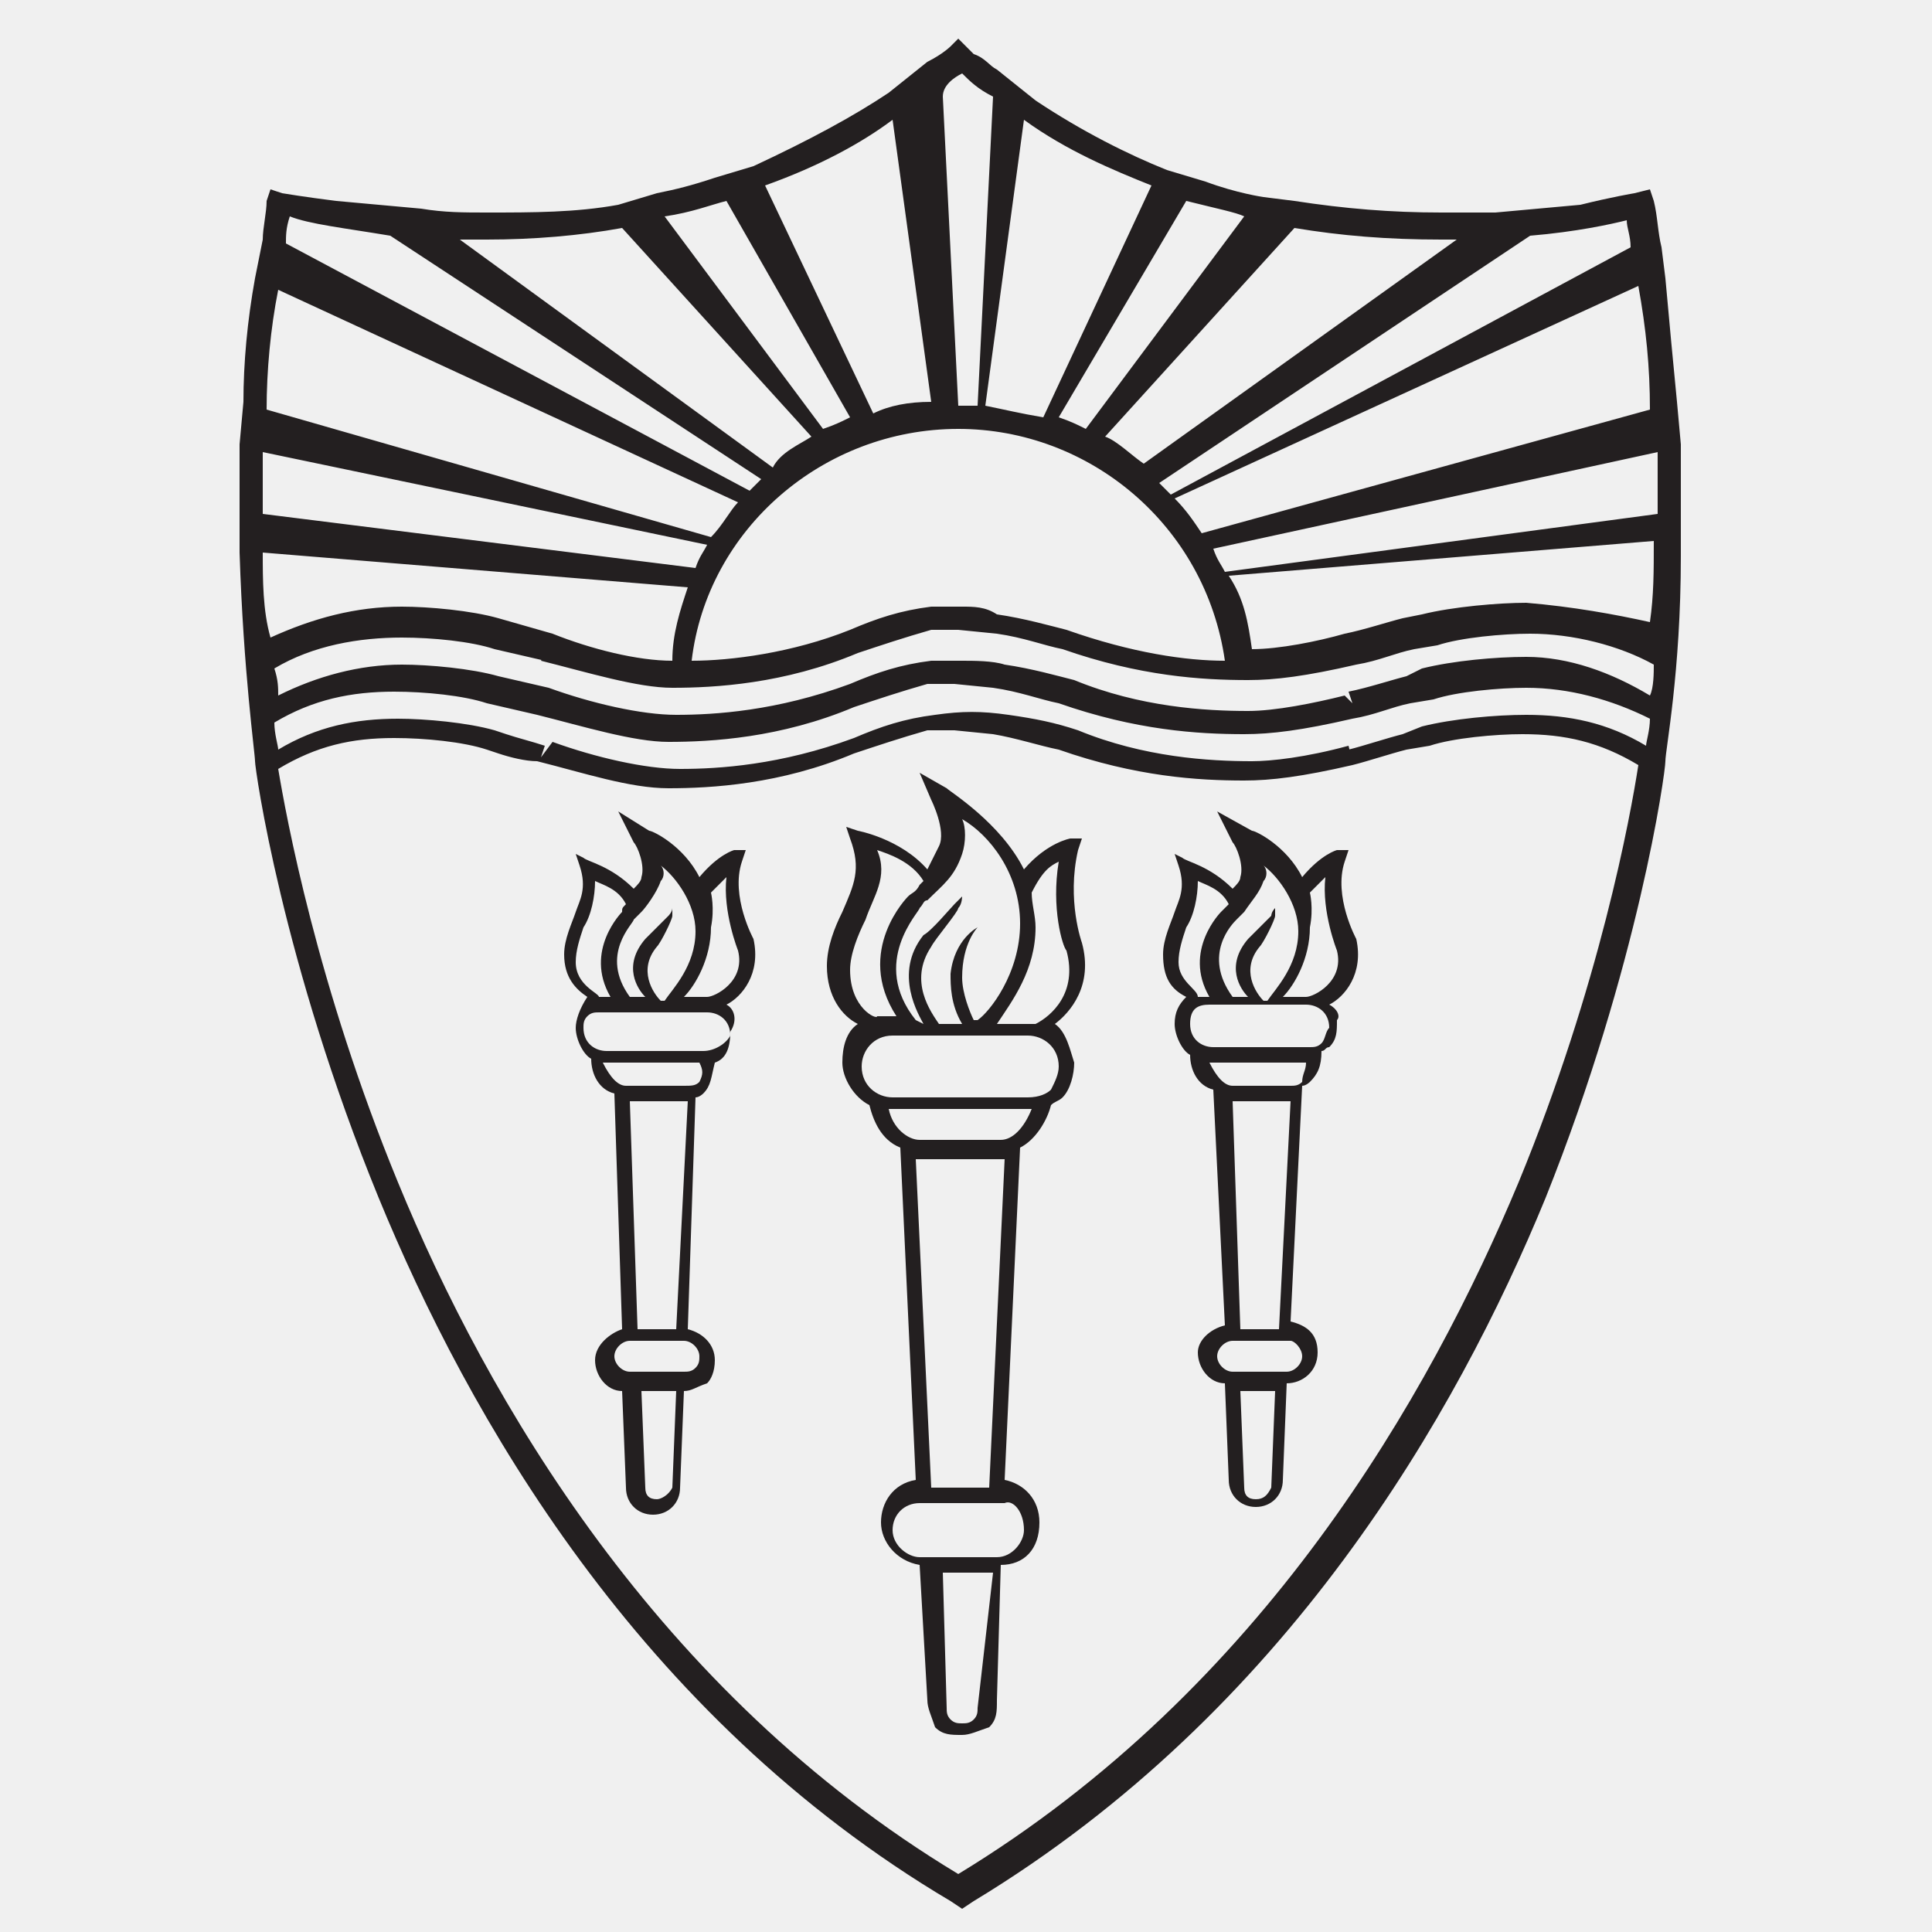
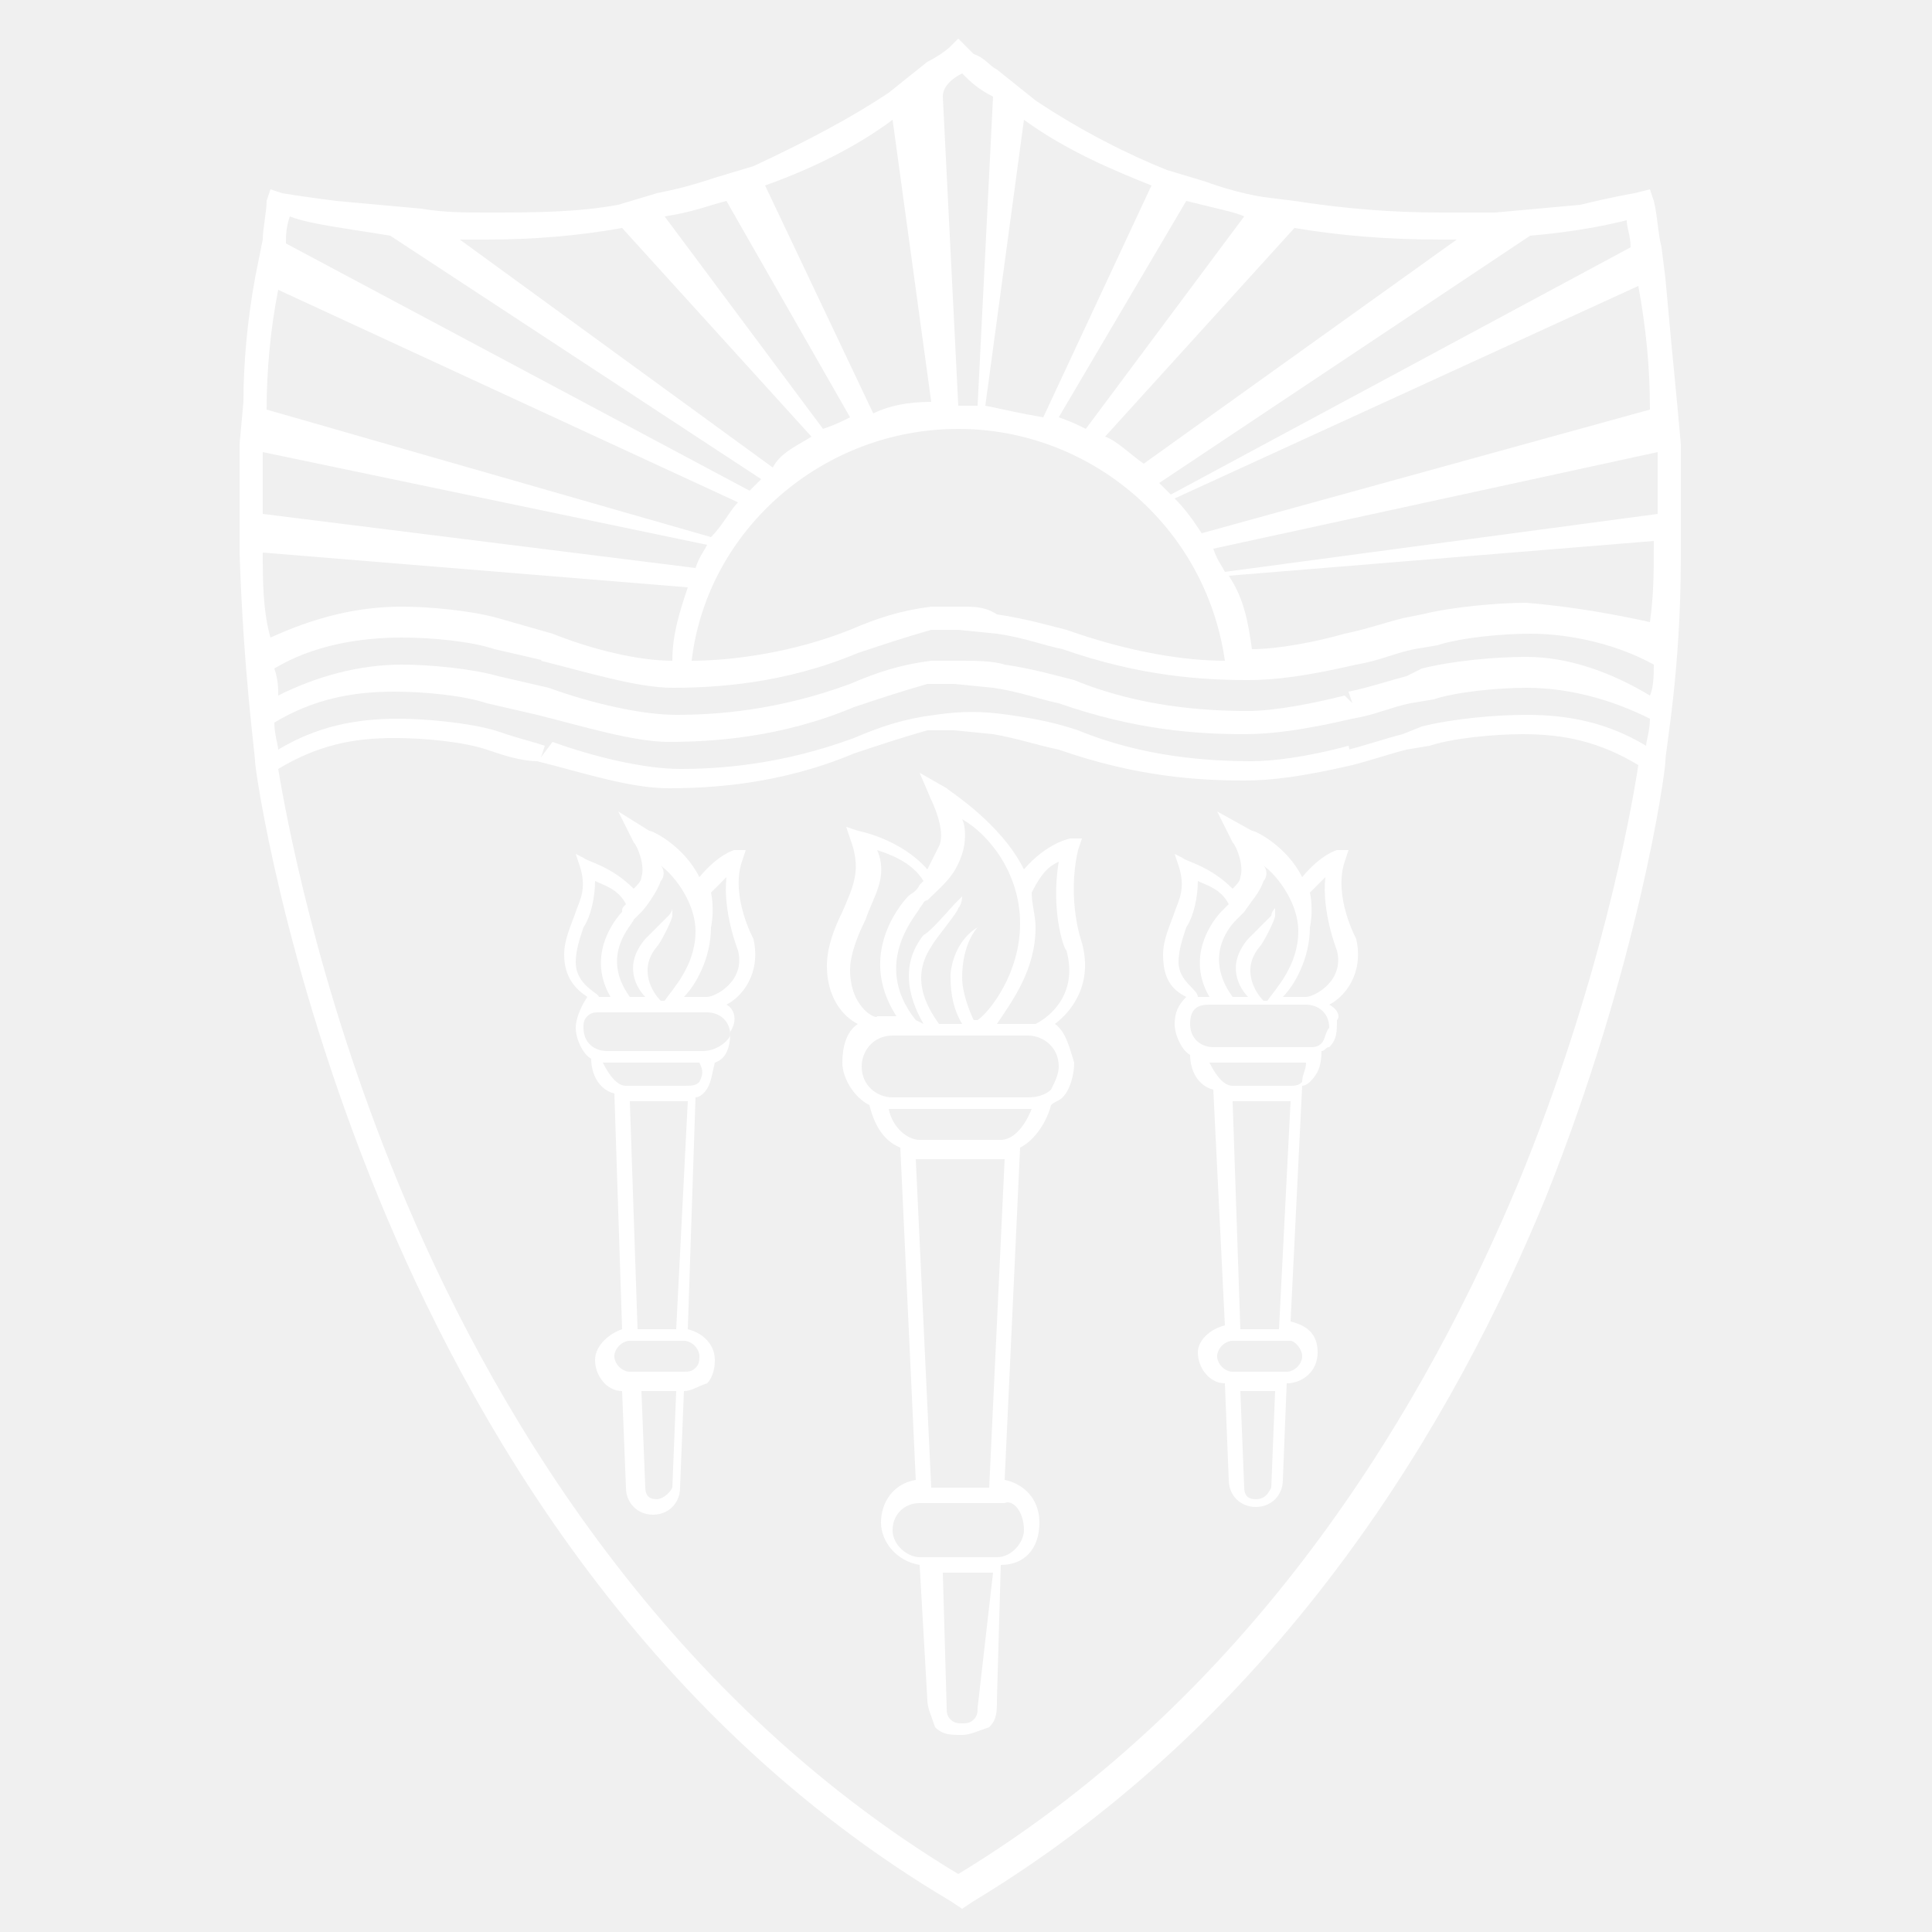
<svg xmlns="http://www.w3.org/2000/svg" version="1.1" id="Layer_1" x="0px" y="0px" viewBox="0 0 50 50" enable-background="new 0 0 50 50" xml:space="preserve">
-   <path fill="#231F20" d="M39.3,30.6c-2.3,5.5-6.6,13.1-14.5,17.9C17,43.8,12.6,36.2,10.3,30.6c-2.1-5.1-2.9-9.5-3.1-10.7   c1-0.6,1.9-0.8,3-0.8l0,0c0.8,0,1.8,0.1,2.4,0.3l0.3,0.1c0.3,0.1,0.7,0.2,1,0.2c1.2,0.3,2.4,0.7,3.4,0.7l0,0c1.1,0,2.9-0.1,4.8-0.9   c0.6-0.2,1.2-0.4,1.9-0.6h0.7l0,0l1,0.1c0.6,0.1,1.2,0.3,1.7,0.4c2,0.7,3.6,0.8,4.8,0.8l0,0c0.7,0,1.5-0.1,2.8-0.4l0,0   c0.4-0.1,1-0.3,1.4-0.4l0.6-0.1c0.6-0.2,1.7-0.3,2.4-0.3l0,0c1.1,0,2,0.2,3,0.8C42.2,21.1,41.4,25.5,39.3,30.6L39.3,30.6z M6.8,11.7   l11.5,2.4c-0.1,0.2-0.2,0.3-0.3,0.6L6.8,13.3C6.8,12.7,6.8,12.2,6.8,11.7L6.8,11.7z M7.2,7.5L19.1,13c-0.2,0.2-0.4,0.6-0.7,0.9   L6.9,10.6C6.9,9.6,7,8.5,7.2,7.5L7.2,7.5z M7.5,5.6C8,5.8,8.9,5.9,10.1,6.1l9.6,6.3c-0.1,0.1-0.2,0.2-0.3,0.3L7.4,6.3   C7.4,6.1,7.4,5.9,7.5,5.6L7.5,5.6z M12.6,6.2c1.2,0,2.4-0.1,3.5-0.3l4.9,5.4c-0.3,0.2-0.8,0.4-1,0.8l-8.1-5.9   C12.2,6.2,12.4,6.2,12.6,6.2L12.6,6.2z M18.8,5.2l3.2,5.6c-0.2,0.1-0.4,0.2-0.7,0.3l-4.1-5.5C17.9,5.5,18.4,5.3,18.8,5.2L18.8,5.2z    M23.1,3.1l1,7.3c-0.6,0-1.1,0.1-1.5,0.3l-2.8-5.9C21.2,4.3,22.3,3.7,23.1,3.1L23.1,3.1z M24.9,1.9c0.2,0.2,0.4,0.4,0.8,0.6l-0.4,8   c-0.1,0-0.2,0-0.2,0l0,0c-0.1,0-0.2,0-0.3,0l-0.4-8C24.4,2.2,24.7,2,24.9,1.9L24.9,1.9z M26.5,3.1c1.1,0.8,2.3,1.3,3.3,1.7l-2.8,6   c-0.6-0.1-1-0.2-1.5-0.3L26.5,3.1L26.5,3.1z M30.7,5.2c0.8,0.2,1.3,0.3,1.5,0.4l-4.1,5.5c-0.2-0.1-0.4-0.2-0.7-0.3L30.7,5.2   L30.7,5.2z M33.5,5.9c1.2,0.2,2.4,0.3,3.8,0.3c0.1,0,0.3,0,0.4,0L29.6,12c-0.3-0.2-0.7-0.6-1-0.7L33.5,5.9L33.5,5.9z M39.6,6.1   c1.2-0.1,2.1-0.3,2.5-0.4c0,0.2,0.1,0.4,0.1,0.7l-11.9,6.4c-0.1-0.1-0.2-0.2-0.3-0.3L39.6,6.1L39.6,6.1z M42.4,7.4   c0.2,1.1,0.3,2.1,0.3,3.2l-11.6,3.2c-0.2-0.3-0.4-0.6-0.7-0.9L42.4,7.4L42.4,7.4z M42.9,13.3l-11.2,1.5c-0.1-0.2-0.2-0.3-0.3-0.6   l11.5-2.5C42.9,12.3,42.9,12.7,42.9,13.3L42.9,13.3z M39.5,15.6c-0.7,0-1.9,0.1-2.7,0.3L36.3,16c-0.4,0.1-1,0.3-1.5,0.4l0,0   c-0.7,0.2-1.7,0.4-2.4,0.4c-0.1-0.7-0.2-1.3-0.6-1.9l11-0.9c0,0.8,0,1.4-0.1,2.1C41.8,15.9,40.7,15.7,39.5,15.6L39.5,15.6z M39.5,17   L39.5,17c-0.8,0-1.9,0.1-2.7,0.3l-0.4,0.2c-0.4,0.1-1,0.3-1.5,0.4l0.1,0.3L34.8,18c-0.8,0.2-1.8,0.4-2.5,0.4l0,0   c-1.1,0-2.8-0.1-4.5-0.8c-0.4-0.1-1.1-0.3-1.8-0.4c-0.3-0.1-0.8-0.1-1.1-0.1c-0.2,0-0.6,0-0.8,0l0,0c-0.8,0.1-1.4,0.3-2.1,0.6   c-1.9,0.7-3.5,0.8-4.5,0.8l0,0c-0.9,0-2.2-0.3-3.3-0.7l-1.3-0.3c-0.7-0.2-1.8-0.3-2.5-0.3l0,0c-1.1,0-2.2,0.3-3.2,0.8   c0-0.2,0-0.4-0.1-0.7c1-0.6,2.2-0.8,3.3-0.8l0,0c0.8,0,1.8,0.1,2.4,0.3l1.3,0.3l0.1-0.3L14,17.1c1.2,0.3,2.5,0.7,3.4,0.7l0,0   c1.1,0,2.9-0.1,4.8-0.9c0.6-0.2,1.2-0.4,1.9-0.6h0.7l1,0.1c0.7,0.1,1.2,0.3,1.7,0.4c2,0.7,3.6,0.8,4.8,0.8l0,0   c0.7,0,1.5-0.1,2.8-0.4l0,0c0.6-0.1,1-0.3,1.5-0.4l0.6-0.1c0.6-0.2,1.7-0.3,2.4-0.3l0,0c1.1,0,2.3,0.3,3.2,0.8c0,0.2,0,0.6-0.1,0.8   C41.7,17.4,40.6,17,39.5,17L39.5,17z M24.9,15.7L24.9,15.7L24.9,15.7c-0.2,0-0.6,0-0.8,0l0,0c-0.8,0.1-1.4,0.3-2.1,0.6   c-1.5,0.6-3.1,0.8-4.1,0.8c0.4-3.4,3.4-6,6.9-6l0,0c3.4,0,6.4,2.5,6.9,6c-1,0-2.4-0.2-4.1-0.8c-0.4-0.1-1.1-0.3-1.8-0.4l0,0l0,0   C25.5,15.7,25.2,15.7,24.9,15.7L24.9,15.7z M6.8,14.3l11,0.9c-0.2,0.6-0.4,1.2-0.4,1.9c-0.9,0-2.1-0.3-3.1-0.7L12.9,16   c-0.7-0.2-1.8-0.3-2.5-0.3l0,0c-1.2,0-2.3,0.3-3.4,0.8C6.8,15.8,6.8,15,6.8,14.3L6.8,14.3z M39.5,18.5L39.5,18.5   c-0.8,0-1.9,0.1-2.7,0.3L36.3,19c-0.4,0.1-1,0.3-1.4,0.4l0.1,0.3l-0.1-0.4c-1.1,0.3-2,0.4-2.5,0.4l0,0c-1.1,0-2.8-0.1-4.5-0.8   c-0.6-0.2-1.1-0.3-1.8-0.4c-0.7-0.1-1.2-0.1-1.9,0c-0.8,0.1-1.4,0.3-2.1,0.6c-1.9,0.7-3.5,0.8-4.5,0.8l0,0c-0.9,0-2.2-0.3-3.3-0.7   L14,19.6l0.1-0.3c-0.3-0.1-0.7-0.2-1-0.3l-0.3-0.1c-0.7-0.2-1.8-0.3-2.5-0.3l0,0c-1.1,0-2.1,0.2-3.1,0.8c0-0.1-0.1-0.4-0.1-0.7   c1-0.6,2-0.8,3.1-0.8l0,0c0.8,0,1.8,0.1,2.4,0.3l1.3,0.3l0.1-0.3l-0.1,0.3c1.2,0.3,2.5,0.7,3.4,0.7l0,0c1.1,0,2.9-0.1,4.8-0.9   c0.6-0.2,1.2-0.4,1.9-0.6h0.7l0,0l1,0.1c0.7,0.1,1.2,0.3,1.7,0.4c2,0.7,3.6,0.8,4.8,0.8l0,0c0.7,0,1.5-0.1,2.8-0.4l0,0   c0.6-0.1,1-0.3,1.5-0.4l0.6-0.1c0.6-0.2,1.7-0.3,2.4-0.3l0,0c1.1,0,2.2,0.3,3.2,0.8c0,0.3-0.1,0.6-0.1,0.7   C41.6,18.7,40.6,18.5,39.5,18.5L39.5,18.5z M43.5,11.5l-0.1-1.1c-0.1-1-0.2-2.1-0.3-3.2L43,6.4c-0.1-0.4-0.1-0.8-0.2-1.2l-0.1-0.3   L42.3,5c0,0-0.6,0.1-1.4,0.3l-2.2,0.2c-0.4,0-0.9,0-1.4,0c-1.3,0-2.5-0.1-3.8-0.3l-0.8-0.1l0,0c0,0-0.7-0.1-1.5-0.4l-1-0.3   c-1-0.4-2.2-1-3.4-1.8l-1-0.8c-0.2-0.1-0.3-0.3-0.6-0.4L24.8,1l-0.2,0.2c0,0-0.2,0.2-0.6,0.4l-1,0.8c-0.9,0.6-2,1.2-3.5,1.9l-1,0.3   c-0.6,0.2-1,0.3-1.5,0.4l0,0L16,5.3c-1.1,0.2-2.2,0.2-3.4,0.2c-0.6,0-1.1,0-1.7-0.1L8.7,5.2C7.9,5.1,7.3,5,7.3,5L7,4.9L6.9,5.2   c0,0.3-0.1,0.7-0.1,1l-0.2,1c-0.2,1.1-0.3,2.2-0.3,3.2l-0.1,1.1c0,0.6,0,1.1,0,1.7v1.1c0.1,3.1,0.4,5.2,0.4,5.4   c0,0.2,0.7,5.2,3.2,11.3c2.3,5.6,6.7,13.4,14.8,18.2l0.3,0.2l0.3-0.2c8.1-4.9,12.5-12.6,14.8-18.2c2.4-6,3.1-11,3.1-11.3   s0.4-2.3,0.4-5.3v-1.1C43.5,12.6,43.5,12,43.5,11.5L43.5,11.5z" />
-   <path fill="#231F20" d="M34.2,27c-0.1,0.1-0.2,0.1-0.3,0.1h-2.5c-0.3,0-0.6-0.2-0.6-0.6S31,26,31.3,26h0.4l0,0l0,0h0.6h1.5   c0.3,0,0.6,0.2,0.6,0.6C34.3,26.7,34.3,26.9,34.2,27L34.2,27z M33.7,28c-0.1,0.1-0.2,0.1-0.3,0.1h-1.5c-0.2,0-0.4-0.2-0.6-0.6l0,0   h2.5l0,0C33.8,27.7,33.7,27.8,33.7,28L33.7,28z M33.1,34.4h-1l-0.2-5.9l0,0h1.5l0,0L33.1,34.4L33.1,34.4z M33.7,35.1   c0,0.2-0.2,0.4-0.4,0.4h-1.4v0.2v-0.2c-0.2,0-0.4-0.2-0.4-0.4s0.2-0.4,0.4-0.4h0.8h0.7C33.5,34.7,33.7,34.9,33.7,35.1L33.7,35.1z    M32.5,38.8c-0.2,0-0.3-0.1-0.3-0.3L32.1,36h0.9l-0.1,2.5C32.8,38.7,32.7,38.8,32.5,38.8L32.5,38.8z M30.5,24.9   c0-0.3,0.1-0.6,0.2-0.9c0.2-0.3,0.3-0.8,0.3-1.2c0.2,0.1,0.6,0.2,0.8,0.6l0,0c-0.1,0.1-0.1,0.1-0.2,0.2c0,0-1,1-0.3,2.2h-0.1   c-0.1,0-0.1,0-0.2,0C31,25.6,30.5,25.4,30.5,24.9L30.5,24.9z M32.7,22.8c0.1-0.1,0.1-0.3,0-0.4c0.4,0.3,0.9,1,0.9,1.7   c0,0.9-0.6,1.5-0.8,1.8h-0.1c-0.2-0.2-0.6-0.8-0.1-1.4c0.1-0.1,0.4-0.7,0.4-0.8s0-0.2,0-0.2c-0.1,0.1-0.1,0.2-0.1,0.2   c-0.1,0.1-0.4,0.4-0.6,0.6c-0.6,0.7-0.2,1.3,0,1.5h-0.4c-0.8-1.1,0-1.9,0.1-2c0.1-0.1,0.1-0.1,0.2-0.2   C32.4,23.3,32.6,23.1,32.7,22.8L32.7,22.8z M33.9,23.1c0.2-0.2,0.3-0.3,0.4-0.4c-0.1,0.9,0.3,1.9,0.3,1.9c0.2,0.8-0.6,1.2-0.8,1.2   c-0.1,0-0.1,0-0.2,0h-0.4c0.3-0.3,0.7-1,0.7-1.8C34,23.5,33.9,23.1,33.9,23.1L33.9,23.1z M34.4,26c0.4-0.2,0.9-0.8,0.7-1.7   c0,0-0.6-1.1-0.3-2l0.1-0.3h-0.3c0,0-0.4,0.1-0.9,0.7c-0.4-0.8-1.2-1.2-1.3-1.2L31.5,21l0.4,0.8c0.1,0.1,0.3,0.6,0.2,0.9   c0,0.1-0.1,0.2-0.2,0.3c-0.6-0.6-1.2-0.7-1.3-0.8l-0.2-0.1l0.1,0.3c0.2,0.6,0,0.9-0.1,1.2c-0.1,0.3-0.3,0.7-0.3,1.1   c0,0.6,0.2,0.9,0.6,1.1c-0.2,0.2-0.3,0.4-0.3,0.7c0,0.3,0.2,0.7,0.4,0.8c0,0.4,0.2,0.8,0.6,0.9l0.3,6.1C31.3,34.4,31,34.7,31,35   c0,0.4,0.3,0.8,0.7,0.8l0.1,2.5c0,0.4,0.3,0.7,0.7,0.7c0.4,0,0.7-0.3,0.7-0.7l0.1-2.5c0.4,0,0.8-0.3,0.8-0.8s-0.3-0.7-0.7-0.8   l0.3-6.1c0.1,0,0.2-0.1,0.2-0.1c0.2-0.2,0.3-0.4,0.3-0.8c0.1,0,0.1-0.1,0.2-0.1c0.2-0.2,0.2-0.4,0.2-0.7   C34.7,26.3,34.6,26.1,34.4,26L34.4,26z" />
-   <path fill="#231F20" d="M18.2,27.2h-2.5c-0.3,0-0.6-0.2-0.6-0.6c0-0.1,0-0.2,0.1-0.3c0.1-0.1,0.2-0.1,0.3-0.1H16l0,0l0,0h0.6h0.8   l0,0l0,0h0.9c0.3,0,0.6,0.2,0.6,0.6C18.8,27,18.5,27.2,18.2,27.2L18.2,27.2z M18.1,28c-0.1,0.1-0.2,0.1-0.4,0.1h-1.5   c-0.2,0-0.4-0.2-0.6-0.6l0,0h2.5l0,0C18.2,27.7,18.2,27.8,18.1,28L18.1,28z M17.5,34.4h-1l-0.2-5.9l0,0h1.5l0,0L17.5,34.4L17.5,34.4   z M18.1,35.1c0,0.1,0,0.2-0.1,0.3c-0.1,0.1-0.2,0.1-0.3,0.1h-1.4v0.2v-0.2c-0.2,0-0.4-0.2-0.4-0.4s0.2-0.4,0.4-0.4H17h0.7   C17.9,34.7,18.1,34.9,18.1,35.1L18.1,35.1z M17,38.8c-0.2,0-0.3-0.1-0.3-0.3L16.6,36h0.9l-0.1,2.5C17.3,38.7,17.1,38.8,17,38.8   L17,38.8z M14.9,24.9c0-0.3,0.1-0.6,0.2-0.9c0.2-0.3,0.3-0.8,0.3-1.2c0.2,0.1,0.6,0.2,0.8,0.6l0,0c-0.1,0.1-0.1,0.1-0.1,0.2   c0,0-1,1-0.3,2.2h-0.1c-0.1,0-0.1,0-0.2,0C15.5,25.7,14.9,25.5,14.9,24.9L14.9,24.9z M17.1,22.8c0.1-0.1,0.1-0.3,0-0.4   c0.4,0.3,0.9,1,0.9,1.7c0,0.9-0.6,1.5-0.8,1.8h-0.1c-0.2-0.2-0.6-0.8-0.1-1.4c0.1-0.1,0.4-0.7,0.4-0.8s0-0.2,0-0.2   c0,0.1-0.1,0.2-0.1,0.2c-0.1,0.1-0.4,0.4-0.6,0.6c-0.6,0.7-0.2,1.3,0,1.5h-0.4c-0.8-1.1,0.1-1.9,0.1-2c0.1-0.1,0.1-0.1,0.2-0.2   S17,23.1,17.1,22.8L17.1,22.8z M18.4,23.1c0.2-0.2,0.3-0.3,0.4-0.4c-0.1,0.9,0.3,1.9,0.3,1.9c0.2,0.8-0.6,1.2-0.8,1.2   c-0.1,0-0.1,0-0.2,0h-0.4c0.3-0.3,0.7-1,0.7-1.8C18.5,23.5,18.4,23.1,18.4,23.1L18.4,23.1z M18.8,26c0.4-0.2,0.9-0.8,0.7-1.7   c0,0-0.6-1.1-0.3-2l0.1-0.3h-0.3c0,0-0.4,0.1-0.9,0.7c-0.4-0.8-1.2-1.2-1.3-1.2L16,21l0.4,0.8c0.1,0.1,0.3,0.6,0.2,0.9   c0,0.1-0.1,0.2-0.2,0.3c-0.6-0.6-1.2-0.7-1.3-0.8l-0.2-0.1l0.1,0.3c0.2,0.6,0,0.9-0.1,1.2c-0.1,0.3-0.3,0.7-0.3,1.1   c0,0.6,0.3,0.9,0.6,1.1l0,0c-0.2,0.3-0.3,0.6-0.3,0.8c0,0.3,0.2,0.7,0.4,0.8c0,0.4,0.2,0.8,0.6,0.9l0.2,6.1   c-0.3,0.1-0.7,0.4-0.7,0.8c0,0.4,0.3,0.8,0.7,0.8l0.1,2.5c0,0.4,0.3,0.7,0.7,0.7c0.4,0,0.7-0.3,0.7-0.7l0.1-2.5   c0.2,0,0.3-0.1,0.6-0.2c0.1-0.1,0.2-0.3,0.2-0.6c0-0.4-0.3-0.7-0.7-0.8l0.2-6c0.1,0,0.2-0.1,0.2-0.1c0.2-0.2,0.2-0.4,0.3-0.8   c0.3-0.1,0.4-0.4,0.4-0.8C19.1,26.4,19,26.1,18.8,26L18.8,26z" />
-   <path fill="#231F20" d="M27.2,28.2c-0.1,0.1-0.3,0.2-0.6,0.2h-3.5c-0.4,0-0.8-0.3-0.8-0.8c0-0.4,0.3-0.8,0.8-0.8h2.3h1.2   c0.4,0,0.8,0.3,0.8,0.8C27.4,27.8,27.3,28,27.2,28.2L27.2,28.2z M25.9,29.5h-2.1l0,0c-0.3,0-0.7-0.3-0.8-0.8h0.1h3.5h0.1   C26.5,29.2,26.2,29.5,25.9,29.5L25.9,29.5z M25.6,38.5h-1.5l-0.4-8.5h0.1l0,0h2.1H26L25.6,38.5L25.6,38.5z M26.5,39.6   c0,0.3-0.3,0.7-0.7,0.7h-2c-0.3,0-0.7-0.3-0.7-0.7s0.3-0.7,0.7-0.7h1.5H26C26.2,38.8,26.5,39.1,26.5,39.6L26.5,39.6z M25.3,44.2   c0,0.1,0,0.2-0.1,0.3s-0.2,0.1-0.3,0.1l0,0c-0.1,0-0.2,0-0.3-0.1c-0.1-0.1-0.1-0.2-0.1-0.3l-0.1-3.5h1.3L25.3,44.2L25.3,44.2z    M22,25.1c0-0.4,0.2-0.9,0.4-1.3c0.2-0.6,0.6-1.1,0.3-1.8c0.3,0.1,0.9,0.3,1.2,0.8l-0.1,0.1c-0.1,0.2-0.2,0.2-0.3,0.3   c0,0-1.4,1.4-0.3,3.1H23c-0.1,0-0.2,0-0.3,0C22.7,26.4,22,26.1,22,25.1L22,25.1z M24.9,22.1c0.1-0.3,0.1-0.7,0-0.9   c0.7,0.4,1.5,1.4,1.5,2.7c0,1.3-0.8,2.3-1.1,2.5h-0.1c-0.1-0.2-0.3-0.7-0.3-1.1c0-0.9,0.4-1.3,0.4-1.3s-0.6,0.3-0.7,1.2   c0,0.3,0,0.8,0.3,1.3h-0.6c-0.2-0.3-0.8-1.1-0.2-2c0.1-0.2,0.7-0.9,0.7-1c0.1-0.1,0.1-0.3,0.1-0.3c-0.1,0.1-0.2,0.2-0.2,0.2   c-0.1,0.1-0.6,0.7-0.8,0.8c-0.8,1-0.1,2.1,0,2.3l-0.2-0.1c-1.2-1.5,0.1-2.8,0.1-2.9c0.1-0.1,0.1-0.2,0.2-0.2   C24.4,22.9,24.7,22.7,24.9,22.1L24.9,22.1z M27.4,22.3c-0.2,1.2,0.1,2.2,0.2,2.3c0.3,1.1-0.4,1.7-0.8,1.9c-0.1,0-0.1,0-0.2,0h-0.8   c0.4-0.6,1-1.4,1-2.5c0-0.3-0.1-0.6-0.1-0.9C27,22.5,27.2,22.4,27.4,22.3L27.4,22.3z M27.3,26.5c0.4-0.3,1-1,0.7-2.1   c0,0-0.4-1.1-0.1-2.4l0.1-0.3h-0.3c0,0-0.6,0.1-1.2,0.8c-0.6-1.2-1.9-2-2-2.1l-0.7-0.4l0.3,0.7c0,0,0.4,0.8,0.2,1.2   c-0.1,0.2-0.2,0.4-0.3,0.6c-0.7-0.8-1.8-1-1.8-1l-0.3-0.1l0.1,0.3c0.3,0.8,0.1,1.2-0.2,1.9c-0.2,0.4-0.4,0.9-0.4,1.4   c0,0.8,0.4,1.3,0.8,1.5c-0.3,0.2-0.4,0.6-0.4,1s0.3,0.9,0.7,1.1c0.1,0.4,0.3,0.9,0.8,1.1l0,0l0.4,8.6c-0.6,0.1-0.9,0.6-0.9,1.1   s0.4,1,1,1.1l0.2,3.5c0,0.2,0.1,0.4,0.2,0.7c0.2,0.2,0.4,0.2,0.7,0.2l0,0c0.2,0,0.4-0.1,0.7-0.2c0.2-0.2,0.2-0.4,0.2-0.7l0.1-3.5   c0.6,0,1-0.4,1-1.1c0-0.6-0.4-1-0.9-1.1l0.4-8.6l0,0c0.4-0.2,0.7-0.7,0.8-1.1c0.1-0.1,0.2-0.1,0.3-0.2c0.2-0.2,0.3-0.6,0.3-0.9   C27.7,27.2,27.6,26.7,27.3,26.5L27.3,26.5z" />
+   <path fill="#ffffff" d="M39.3,30.6c-2.3,5.5-6.6,13.1-14.5,17.9C17,43.8,12.6,36.2,10.3,30.6c-2.1-5.1-2.9-9.5-3.1-10.7   c1-0.6,1.9-0.8,3-0.8l0,0c0.8,0,1.8,0.1,2.4,0.3l0.3,0.1c0.3,0.1,0.7,0.2,1,0.2c1.2,0.3,2.4,0.7,3.4,0.7l0,0c1.1,0,2.9-0.1,4.8-0.9   c0.6-0.2,1.2-0.4,1.9-0.6h0.7l0,0l1,0.1c0.6,0.1,1.2,0.3,1.7,0.4c2,0.7,3.6,0.8,4.8,0.8l0,0c0.7,0,1.5-0.1,2.8-0.4l0,0   c0.4-0.1,1-0.3,1.4-0.4l0.6-0.1c0.6-0.2,1.7-0.3,2.4-0.3l0,0c1.1,0,2,0.2,3,0.8C42.2,21.1,41.4,25.5,39.3,30.6L39.3,30.6z M6.8,11.7   l11.5,2.4c-0.1,0.2-0.2,0.3-0.3,0.6L6.8,13.3C6.8,12.7,6.8,12.2,6.8,11.7L6.8,11.7z M7.2,7.5L19.1,13c-0.2,0.2-0.4,0.6-0.7,0.9   L6.9,10.6C6.9,9.6,7,8.5,7.2,7.5L7.2,7.5z M7.5,5.6C8,5.8,8.9,5.9,10.1,6.1l9.6,6.3c-0.1,0.1-0.2,0.2-0.3,0.3L7.4,6.3   C7.4,6.1,7.4,5.9,7.5,5.6L7.5,5.6z M12.6,6.2c1.2,0,2.4-0.1,3.5-0.3l4.9,5.4c-0.3,0.2-0.8,0.4-1,0.8l-8.1-5.9   C12.2,6.2,12.4,6.2,12.6,6.2L12.6,6.2z M18.8,5.2l3.2,5.6c-0.2,0.1-0.4,0.2-0.7,0.3l-4.1-5.5C17.9,5.5,18.4,5.3,18.8,5.2L18.8,5.2z    M23.1,3.1l1,7.3c-0.6,0-1.1,0.1-1.5,0.3l-2.8-5.9C21.2,4.3,22.3,3.7,23.1,3.1L23.1,3.1z M24.9,1.9c0.2,0.2,0.4,0.4,0.8,0.6l-0.4,8   c-0.1,0-0.2,0-0.2,0l0,0c-0.1,0-0.2,0-0.3,0l-0.4-8C24.4,2.2,24.7,2,24.9,1.9L24.9,1.9z M26.5,3.1c1.1,0.8,2.3,1.3,3.3,1.7l-2.8,6   c-0.6-0.1-1-0.2-1.5-0.3L26.5,3.1L26.5,3.1z M30.7,5.2c0.8,0.2,1.3,0.3,1.5,0.4l-4.1,5.5c-0.2-0.1-0.4-0.2-0.7-0.3L30.7,5.2   L30.7,5.2z M33.5,5.9c1.2,0.2,2.4,0.3,3.8,0.3c0.1,0,0.3,0,0.4,0L29.6,12c-0.3-0.2-0.7-0.6-1-0.7L33.5,5.9L33.5,5.9z M39.6,6.1   c1.2-0.1,2.1-0.3,2.5-0.4c0,0.2,0.1,0.4,0.1,0.7l-11.9,6.4c-0.1-0.1-0.2-0.2-0.3-0.3L39.6,6.1L39.6,6.1z M42.4,7.4   c0.2,1.1,0.3,2.1,0.3,3.2l-11.6,3.2c-0.2-0.3-0.4-0.6-0.7-0.9L42.4,7.4L42.4,7.4z M42.9,13.3l-11.2,1.5c-0.1-0.2-0.2-0.3-0.3-0.6   l11.5-2.5C42.9,12.3,42.9,12.7,42.9,13.3L42.9,13.3z M39.5,15.6c-0.7,0-1.9,0.1-2.7,0.3L36.3,16c-0.4,0.1-1,0.3-1.5,0.4l0,0   c-0.7,0.2-1.7,0.4-2.4,0.4c-0.1-0.7-0.2-1.3-0.6-1.9l11-0.9c0,0.8,0,1.4-0.1,2.1C41.8,15.9,40.7,15.7,39.5,15.6L39.5,15.6z M39.5,17   L39.5,17c-0.8,0-1.9,0.1-2.7,0.3l-0.4,0.2c-0.4,0.1-1,0.3-1.5,0.4l0.1,0.3L34.8,18c-0.8,0.2-1.8,0.4-2.5,0.4l0,0   c-1.1,0-2.8-0.1-4.5-0.8c-0.4-0.1-1.1-0.3-1.8-0.4c-0.3-0.1-0.8-0.1-1.1-0.1c-0.2,0-0.6,0-0.8,0l0,0c-0.8,0.1-1.4,0.3-2.1,0.6   c-1.9,0.7-3.5,0.8-4.5,0.8l0,0c-0.9,0-2.2-0.3-3.3-0.7l-1.3-0.3c-0.7-0.2-1.8-0.3-2.5-0.3l0,0c-1.1,0-2.2,0.3-3.2,0.8   c0-0.2,0-0.4-0.1-0.7c1-0.6,2.2-0.8,3.3-0.8l0,0c0.8,0,1.8,0.1,2.4,0.3l1.3,0.3l0.1-0.3L14,17.1c1.2,0.3,2.5,0.7,3.4,0.7l0,0   c1.1,0,2.9-0.1,4.8-0.9c0.6-0.2,1.2-0.4,1.9-0.6h0.7l1,0.1c0.7,0.1,1.2,0.3,1.7,0.4c2,0.7,3.6,0.8,4.8,0.8l0,0   c0.7,0,1.5-0.1,2.8-0.4l0,0c0.6-0.1,1-0.3,1.5-0.4l0.6-0.1c0.6-0.2,1.7-0.3,2.4-0.3l0,0c1.1,0,2.3,0.3,3.2,0.8c0,0.2,0,0.6-0.1,0.8   C41.7,17.4,40.6,17,39.5,17L39.5,17z M24.9,15.7L24.9,15.7L24.9,15.7c-0.2,0-0.6,0-0.8,0l0,0c-0.8,0.1-1.4,0.3-2.1,0.6   c-1.5,0.6-3.1,0.8-4.1,0.8c0.4-3.4,3.4-6,6.9-6l0,0c3.4,0,6.4,2.5,6.9,6c-1,0-2.4-0.2-4.1-0.8c-0.4-0.1-1.1-0.3-1.8-0.4l0,0l0,0   C25.5,15.7,25.2,15.7,24.9,15.7L24.9,15.7z M6.8,14.3l11,0.9c-0.2,0.6-0.4,1.2-0.4,1.9c-0.9,0-2.1-0.3-3.1-0.7L12.9,16   c-0.7-0.2-1.8-0.3-2.5-0.3l0,0c-1.2,0-2.3,0.3-3.4,0.8C6.8,15.8,6.8,15,6.8,14.3L6.8,14.3z M39.5,18.5L39.5,18.5   c-0.8,0-1.9,0.1-2.7,0.3L36.3,19c-0.4,0.1-1,0.3-1.4,0.4l0.1,0.3l-0.1-0.4c-1.1,0.3-2,0.4-2.5,0.4l0,0c-1.1,0-2.8-0.1-4.5-0.8   c-0.6-0.2-1.1-0.3-1.8-0.4c-0.7-0.1-1.2-0.1-1.9,0c-0.8,0.1-1.4,0.3-2.1,0.6c-1.9,0.7-3.5,0.8-4.5,0.8l0,0c-0.9,0-2.2-0.3-3.3-0.7   L14,19.6l0.1-0.3c-0.3-0.1-0.7-0.2-1-0.3l-0.3-0.1c-0.7-0.2-1.8-0.3-2.5-0.3l0,0c-1.1,0-2.1,0.2-3.1,0.8c0-0.1-0.1-0.4-0.1-0.7   c1-0.6,2-0.8,3.1-0.8l0,0c0.8,0,1.8,0.1,2.4,0.3l1.3,0.3l0.1-0.3l-0.1,0.3c1.2,0.3,2.5,0.7,3.4,0.7l0,0c1.1,0,2.9-0.1,4.8-0.9   c0.6-0.2,1.2-0.4,1.9-0.6h0.7l0,0l1,0.1c0.7,0.1,1.2,0.3,1.7,0.4c2,0.7,3.6,0.8,4.8,0.8l0,0c0.7,0,1.5-0.1,2.8-0.4l0,0   c0.6-0.1,1-0.3,1.5-0.4l0.6-0.1c0.6-0.2,1.7-0.3,2.4-0.3l0,0c1.1,0,2.2,0.3,3.2,0.8c0,0.3-0.1,0.6-0.1,0.7   C41.6,18.7,40.6,18.5,39.5,18.5L39.5,18.5z M43.5,11.5l-0.1-1.1c-0.1-1-0.2-2.1-0.3-3.2L43,6.4c-0.1-0.4-0.1-0.8-0.2-1.2l-0.1-0.3   L42.3,5c0,0-0.6,0.1-1.4,0.3l-2.2,0.2c-0.4,0-0.9,0-1.4,0c-1.3,0-2.5-0.1-3.8-0.3l-0.8-0.1l0,0c0,0-0.7-0.1-1.5-0.4l-1-0.3   c-1-0.4-2.2-1-3.4-1.8l-1-0.8c-0.2-0.1-0.3-0.3-0.6-0.4L24.8,1l-0.2,0.2c0,0-0.2,0.2-0.6,0.4l-1,0.8c-0.9,0.6-2,1.2-3.5,1.9l-1,0.3   c-0.6,0.2-1,0.3-1.5,0.4l0,0L16,5.3c-1.1,0.2-2.2,0.2-3.4,0.2c-0.6,0-1.1,0-1.7-0.1L8.7,5.2C7.9,5.1,7.3,5,7.3,5L7,4.9L6.9,5.2   c0,0.3-0.1,0.7-0.1,1l-0.2,1c-0.2,1.1-0.3,2.2-0.3,3.2l-0.1,1.1c0,0.6,0,1.1,0,1.7v1.1c0.1,3.1,0.4,5.2,0.4,5.4   c0,0.2,0.7,5.2,3.2,11.3c2.3,5.6,6.7,13.4,14.8,18.2l0.3,0.2l0.3-0.2c8.1-4.9,12.5-12.6,14.8-18.2c2.4-6,3.1-11,3.1-11.3   s0.4-2.3,0.4-5.3v-1.1C43.5,12.6,43.5,12,43.5,11.5L43.5,11.5z" />
+   <path fill="#ffffff" d="M34.2,27c-0.1,0.1-0.2,0.1-0.3,0.1h-2.5c-0.3,0-0.6-0.2-0.6-0.6S31,26,31.3,26h0.4l0,0l0,0h0.6h1.5   c0.3,0,0.6,0.2,0.6,0.6C34.3,26.7,34.3,26.9,34.2,27L34.2,27z M33.7,28c-0.1,0.1-0.2,0.1-0.3,0.1h-1.5c-0.2,0-0.4-0.2-0.6-0.6l0,0   h2.5l0,0C33.8,27.7,33.7,27.8,33.7,28L33.7,28z M33.1,34.4h-1l-0.2-5.9l0,0h1.5l0,0L33.1,34.4L33.1,34.4z M33.7,35.1   c0,0.2-0.2,0.4-0.4,0.4h-1.4v0.2v-0.2c-0.2,0-0.4-0.2-0.4-0.4s0.2-0.4,0.4-0.4h0.8h0.7C33.5,34.7,33.7,34.9,33.7,35.1L33.7,35.1z    M32.5,38.8c-0.2,0-0.3-0.1-0.3-0.3L32.1,36h0.9l-0.1,2.5C32.8,38.7,32.7,38.8,32.5,38.8L32.5,38.8z M30.5,24.9   c0-0.3,0.1-0.6,0.2-0.9c0.2-0.3,0.3-0.8,0.3-1.2c0.2,0.1,0.6,0.2,0.8,0.6l0,0c-0.1,0.1-0.1,0.1-0.2,0.2c0,0-1,1-0.3,2.2h-0.1   c-0.1,0-0.1,0-0.2,0C31,25.6,30.5,25.4,30.5,24.9L30.5,24.9z M32.7,22.8c0.1-0.1,0.1-0.3,0-0.4c0.4,0.3,0.9,1,0.9,1.7   c0,0.9-0.6,1.5-0.8,1.8h-0.1c-0.2-0.2-0.6-0.8-0.1-1.4c0.1-0.1,0.4-0.7,0.4-0.8s0-0.2,0-0.2c-0.1,0.1-0.1,0.2-0.1,0.2   c-0.1,0.1-0.4,0.4-0.6,0.6c-0.6,0.7-0.2,1.3,0,1.5h-0.4c-0.8-1.1,0-1.9,0.1-2c0.1-0.1,0.1-0.1,0.2-0.2   C32.4,23.3,32.6,23.1,32.7,22.8L32.7,22.8z M33.9,23.1c0.2-0.2,0.3-0.3,0.4-0.4c-0.1,0.9,0.3,1.9,0.3,1.9c0.2,0.8-0.6,1.2-0.8,1.2   c-0.1,0-0.1,0-0.2,0h-0.4c0.3-0.3,0.7-1,0.7-1.8C34,23.5,33.9,23.1,33.9,23.1L33.9,23.1z M34.4,26c0.4-0.2,0.9-0.8,0.7-1.7   c0,0-0.6-1.1-0.3-2l0.1-0.3h-0.3c0,0-0.4,0.1-0.9,0.7c-0.4-0.8-1.2-1.2-1.3-1.2L31.5,21l0.4,0.8c0.1,0.1,0.3,0.6,0.2,0.9   c0,0.1-0.1,0.2-0.2,0.3c-0.6-0.6-1.2-0.7-1.3-0.8l-0.2-0.1l0.1,0.3c0.2,0.6,0,0.9-0.1,1.2c-0.1,0.3-0.3,0.7-0.3,1.1   c0,0.6,0.2,0.9,0.6,1.1c-0.2,0.2-0.3,0.4-0.3,0.7c0,0.3,0.2,0.7,0.4,0.8c0,0.4,0.2,0.8,0.6,0.9l0.3,6.1C31.3,34.4,31,34.7,31,35   c0,0.4,0.3,0.8,0.7,0.8l0.1,2.5c0,0.4,0.3,0.7,0.7,0.7c0.4,0,0.7-0.3,0.7-0.7l0.1-2.5c0.4,0,0.8-0.3,0.8-0.8s-0.3-0.7-0.7-0.8   l0.3-6.1c0.1,0,0.2-0.1,0.2-0.1c0.2-0.2,0.3-0.4,0.3-0.8c0.1,0,0.1-0.1,0.2-0.1c0.2-0.2,0.2-0.4,0.2-0.7   C34.7,26.3,34.6,26.1,34.4,26L34.4,26z" />
+   <path fill="#ffffff" d="M18.2,27.2h-2.5c-0.3,0-0.6-0.2-0.6-0.6c0-0.1,0-0.2,0.1-0.3c0.1-0.1,0.2-0.1,0.3-0.1H16l0,0l0,0h0.6h0.8   l0,0l0,0h0.9c0.3,0,0.6,0.2,0.6,0.6C18.8,27,18.5,27.2,18.2,27.2L18.2,27.2z M18.1,28c-0.1,0.1-0.2,0.1-0.4,0.1h-1.5   c-0.2,0-0.4-0.2-0.6-0.6l0,0h2.5l0,0C18.2,27.7,18.2,27.8,18.1,28L18.1,28z M17.5,34.4h-1l-0.2-5.9l0,0h1.5l0,0L17.5,34.4L17.5,34.4   z M18.1,35.1c0,0.1,0,0.2-0.1,0.3c-0.1,0.1-0.2,0.1-0.3,0.1h-1.4v0.2v-0.2c-0.2,0-0.4-0.2-0.4-0.4s0.2-0.4,0.4-0.4H17h0.7   C17.9,34.7,18.1,34.9,18.1,35.1L18.1,35.1z M17,38.8c-0.2,0-0.3-0.1-0.3-0.3L16.6,36h0.9l-0.1,2.5C17.3,38.7,17.1,38.8,17,38.8   L17,38.8z M14.9,24.9c0-0.3,0.1-0.6,0.2-0.9c0.2-0.3,0.3-0.8,0.3-1.2c0.2,0.1,0.6,0.2,0.8,0.6l0,0c-0.1,0.1-0.1,0.1-0.1,0.2   c0,0-1,1-0.3,2.2h-0.1c-0.1,0-0.1,0-0.2,0C15.5,25.7,14.9,25.5,14.9,24.9L14.9,24.9z M17.1,22.8c0.1-0.1,0.1-0.3,0-0.4   c0.4,0.3,0.9,1,0.9,1.7c0,0.9-0.6,1.5-0.8,1.8h-0.1c-0.2-0.2-0.6-0.8-0.1-1.4c0.1-0.1,0.4-0.7,0.4-0.8s0-0.2,0-0.2   c0,0.1-0.1,0.2-0.1,0.2c-0.1,0.1-0.4,0.4-0.6,0.6c-0.6,0.7-0.2,1.3,0,1.5h-0.4c-0.8-1.1,0.1-1.9,0.1-2c0.1-0.1,0.1-0.1,0.2-0.2   S17,23.1,17.1,22.8L17.1,22.8z M18.4,23.1c0.2-0.2,0.3-0.3,0.4-0.4c-0.1,0.9,0.3,1.9,0.3,1.9c0.2,0.8-0.6,1.2-0.8,1.2   c-0.1,0-0.1,0-0.2,0h-0.4c0.3-0.3,0.7-1,0.7-1.8C18.5,23.5,18.4,23.1,18.4,23.1L18.4,23.1z M18.8,26c0.4-0.2,0.9-0.8,0.7-1.7   c0,0-0.6-1.1-0.3-2l0.1-0.3h-0.3c0,0-0.4,0.1-0.9,0.7c-0.4-0.8-1.2-1.2-1.3-1.2L16,21l0.4,0.8c0.1,0.1,0.3,0.6,0.2,0.9   c0,0.1-0.1,0.2-0.2,0.3c-0.6-0.6-1.2-0.7-1.3-0.8l-0.2-0.1l0.1,0.3c0.2,0.6,0,0.9-0.1,1.2c-0.1,0.3-0.3,0.7-0.3,1.1   c0,0.6,0.3,0.9,0.6,1.1l0,0c-0.2,0.3-0.3,0.6-0.3,0.8c0,0.3,0.2,0.7,0.4,0.8c0,0.4,0.2,0.8,0.6,0.9l0.2,6.1   c-0.3,0.1-0.7,0.4-0.7,0.8c0,0.4,0.3,0.8,0.7,0.8l0.1,2.5c0,0.4,0.3,0.7,0.7,0.7c0.4,0,0.7-0.3,0.7-0.7l0.1-2.5   c0.2,0,0.3-0.1,0.6-0.2c0.1-0.1,0.2-0.3,0.2-0.6c0-0.4-0.3-0.7-0.7-0.8l0.2-6c0.1,0,0.2-0.1,0.2-0.1c0.2-0.2,0.2-0.4,0.3-0.8   c0.3-0.1,0.4-0.4,0.4-0.8C19.1,26.4,19,26.1,18.8,26L18.8,26z" />
+   <path fill="#ffffff" d="M27.2,28.2c-0.1,0.1-0.3,0.2-0.6,0.2h-3.5c-0.4,0-0.8-0.3-0.8-0.8c0-0.4,0.3-0.8,0.8-0.8h2.3h1.2   c0.4,0,0.8,0.3,0.8,0.8C27.4,27.8,27.3,28,27.2,28.2L27.2,28.2z M25.9,29.5h-2.1l0,0c-0.3,0-0.7-0.3-0.8-0.8h0.1h3.5h0.1   C26.5,29.2,26.2,29.5,25.9,29.5L25.9,29.5z M25.6,38.5h-1.5l-0.4-8.5h0.1l0,0h2.1H26L25.6,38.5L25.6,38.5z M26.5,39.6   c0,0.3-0.3,0.7-0.7,0.7h-2c-0.3,0-0.7-0.3-0.7-0.7s0.3-0.7,0.7-0.7h1.5H26C26.2,38.8,26.5,39.1,26.5,39.6L26.5,39.6z M25.3,44.2   c0,0.1,0,0.2-0.1,0.3s-0.2,0.1-0.3,0.1l0,0c-0.1,0-0.2,0-0.3-0.1c-0.1-0.1-0.1-0.2-0.1-0.3l-0.1-3.5h1.3L25.3,44.2L25.3,44.2z    M22,25.1c0-0.4,0.2-0.9,0.4-1.3c0.2-0.6,0.6-1.1,0.3-1.8c0.3,0.1,0.9,0.3,1.2,0.8l-0.1,0.1c-0.1,0.2-0.2,0.2-0.3,0.3   c0,0-1.4,1.4-0.3,3.1H23c-0.1,0-0.2,0-0.3,0C22.7,26.4,22,26.1,22,25.1L22,25.1z M24.9,22.1c0.1-0.3,0.1-0.7,0-0.9   c0.7,0.4,1.5,1.4,1.5,2.7c0,1.3-0.8,2.3-1.1,2.5h-0.1c-0.1-0.2-0.3-0.7-0.3-1.1c0-0.9,0.4-1.3,0.4-1.3s-0.6,0.3-0.7,1.2   c0,0.3,0,0.8,0.3,1.3h-0.6c-0.2-0.3-0.8-1.1-0.2-2c0.1-0.2,0.7-0.9,0.7-1c0.1-0.1,0.1-0.3,0.1-0.3c-0.1,0.1-0.2,0.2-0.2,0.2   c-0.1,0.1-0.6,0.7-0.8,0.8c-0.8,1-0.1,2.1,0,2.3l-0.2-0.1c-1.2-1.5,0.1-2.8,0.1-2.9c0.1-0.1,0.1-0.2,0.2-0.2   C24.4,22.9,24.7,22.7,24.9,22.1L24.9,22.1z M27.4,22.3c-0.2,1.2,0.1,2.2,0.2,2.3c0.3,1.1-0.4,1.7-0.8,1.9c-0.1,0-0.1,0-0.2,0h-0.8   c0.4-0.6,1-1.4,1-2.5c0-0.3-0.1-0.6-0.1-0.9C27,22.5,27.2,22.4,27.4,22.3L27.4,22.3z M27.3,26.5c0.4-0.3,1-1,0.7-2.1   c0,0-0.4-1.1-0.1-2.4l0.1-0.3h-0.3c0,0-0.6,0.1-1.2,0.8c-0.6-1.2-1.9-2-2-2.1l-0.7-0.4l0.3,0.7c0,0,0.4,0.8,0.2,1.2   c-0.1,0.2-0.2,0.4-0.3,0.6c-0.7-0.8-1.8-1-1.8-1l-0.3-0.1l0.1,0.3c0.3,0.8,0.1,1.2-0.2,1.9c-0.2,0.4-0.4,0.9-0.4,1.4   c0,0.8,0.4,1.3,0.8,1.5c-0.3,0.2-0.4,0.6-0.4,1s0.3,0.9,0.7,1.1c0.1,0.4,0.3,0.9,0.8,1.1l0,0l0.4,8.6c-0.6,0.1-0.9,0.6-0.9,1.1   s0.4,1,1,1.1l0.2,3.5c0,0.2,0.1,0.4,0.2,0.7c0.2,0.2,0.4,0.2,0.7,0.2l0,0c0.2,0,0.4-0.1,0.7-0.2c0.2-0.2,0.2-0.4,0.2-0.7l0.1-3.5   c0.6,0,1-0.4,1-1.1c0-0.6-0.4-1-0.9-1.1l0.4-8.6l0,0c0.4-0.2,0.7-0.7,0.8-1.1c0.1-0.1,0.2-0.1,0.3-0.2c0.2-0.2,0.3-0.6,0.3-0.9   C27.7,27.2,27.6,26.7,27.3,26.5L27.3,26.5z" />
</svg>
